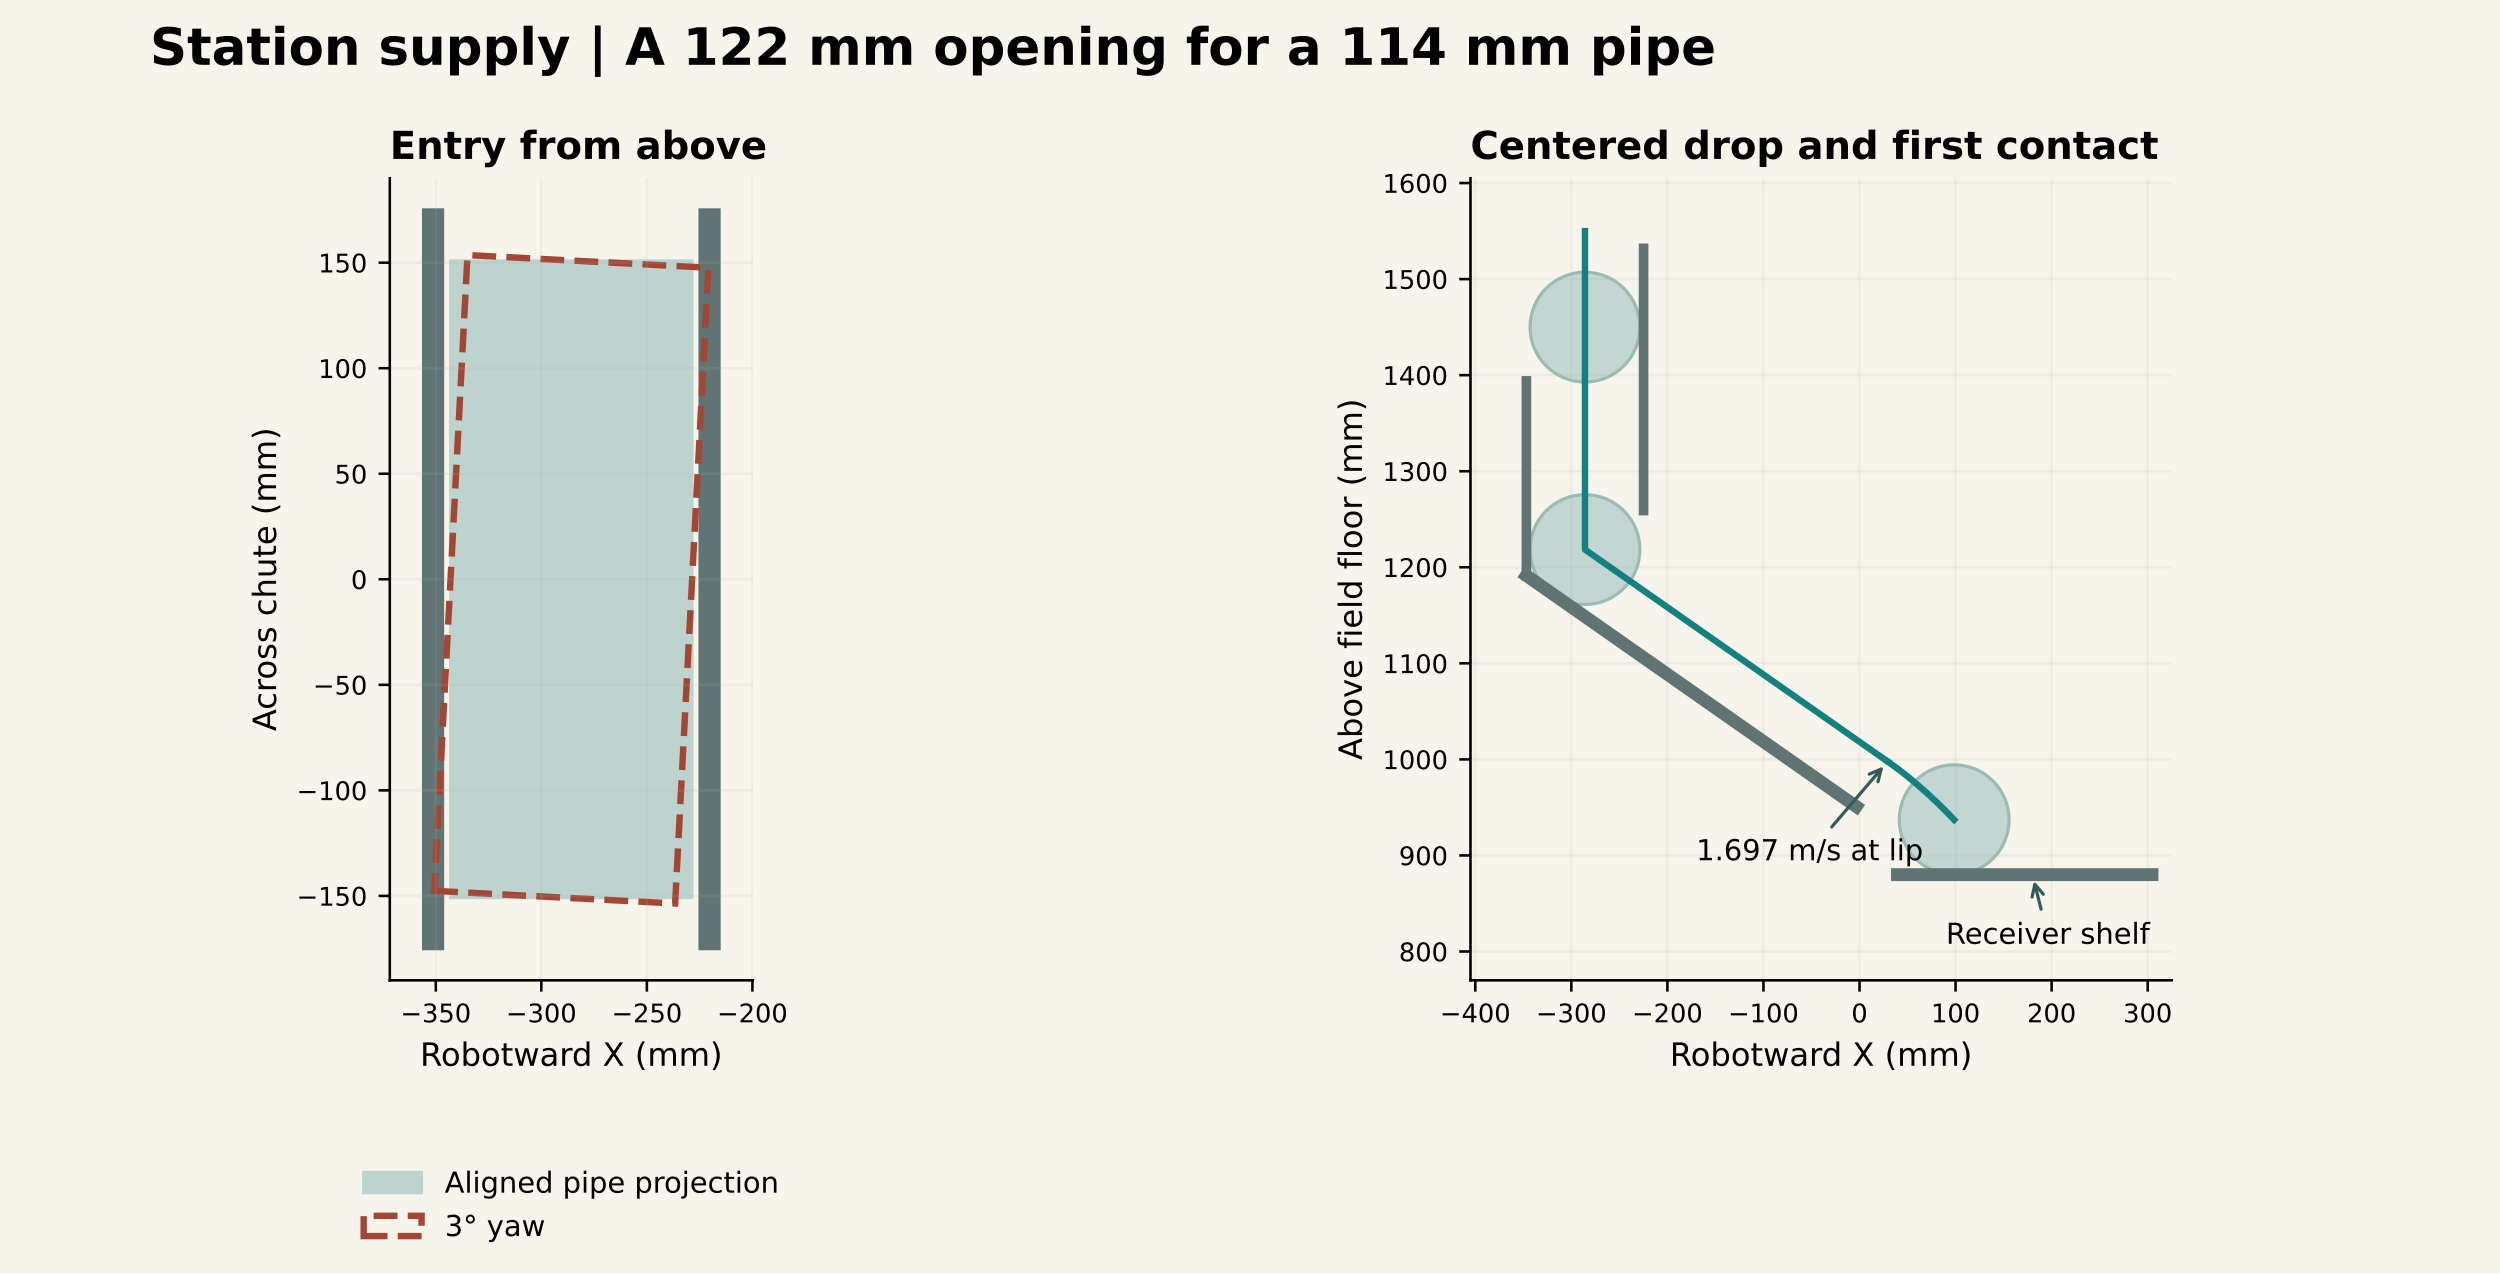
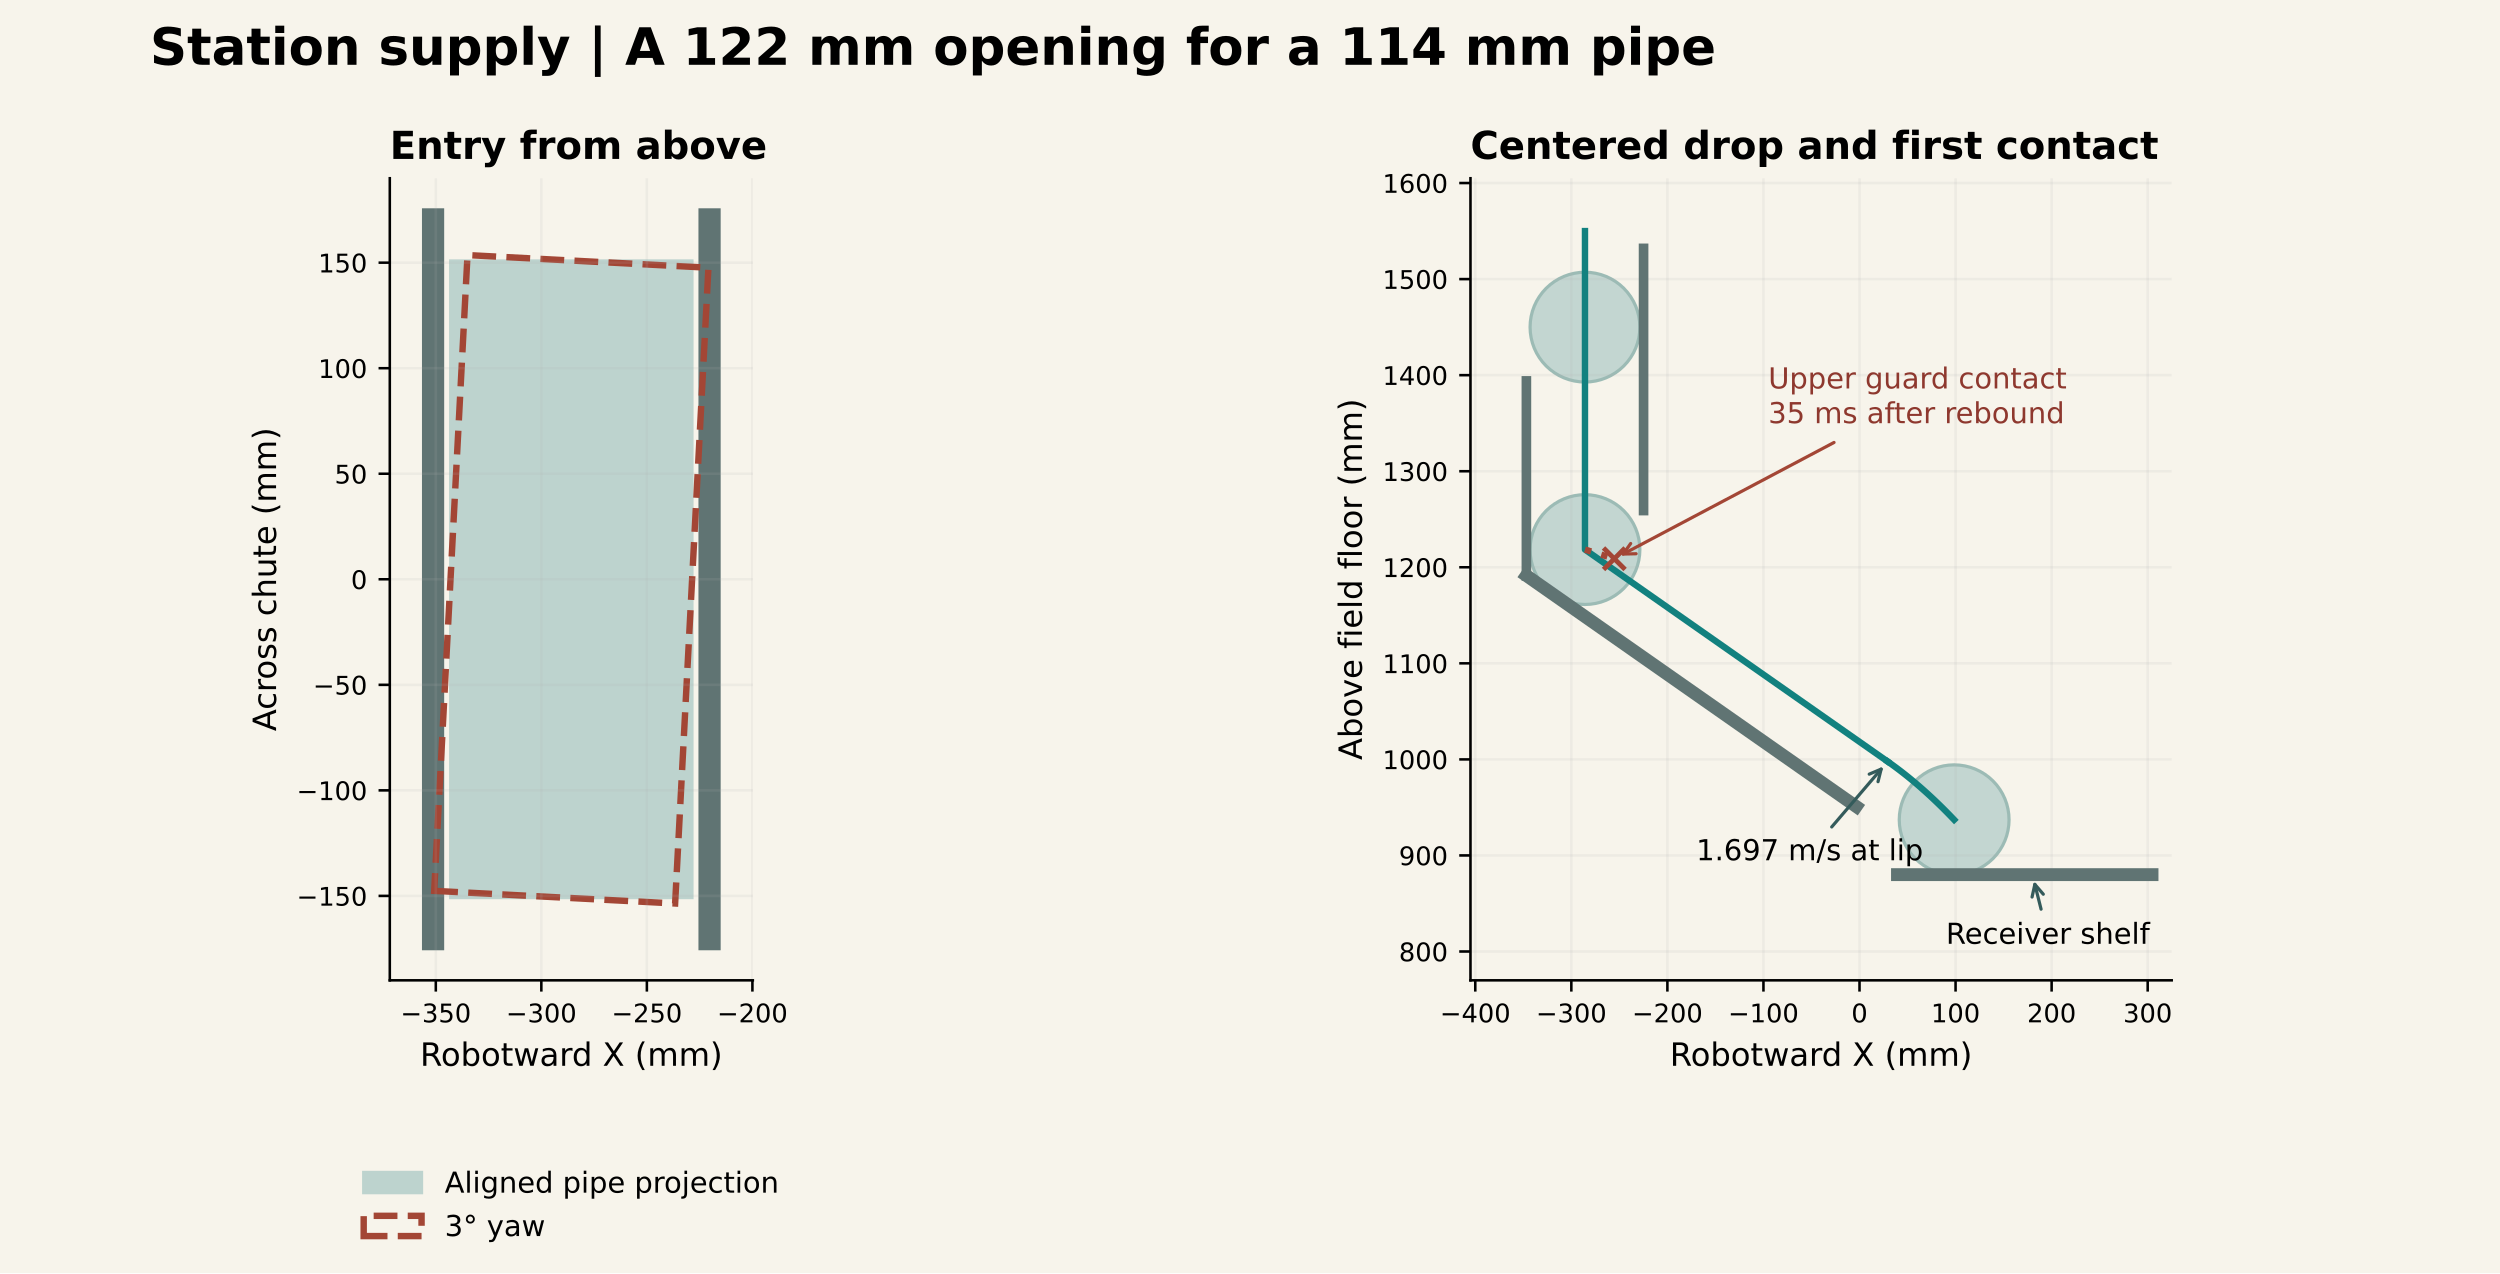
<svg xmlns="http://www.w3.org/2000/svg" xmlns:xlink="http://www.w3.org/1999/xlink" width="777.6pt" height="396pt" viewBox="0 0 777.6 396" version="1.1">
  <defs>
    <style type="text/css">*{stroke-linejoin: round; stroke-linecap: butt}</style>
  </defs>
  <g id="figure_1">
    <g id="patch_1">
      <path d="M 0 396 L 777.6 396 L 777.6 0 L 0 0 z " style="fill: #f7f4eb" />
    </g>
    <g id="axes_1">
      <g id="patch_2">
        <path d="M 121.243 304.92 L 234.159 304.92 L 234.159 55.44 L 121.243 55.44 z " style="fill: #f7f4eb" />
      </g>
      <g id="patch_3">
        <path d="M 131.747 295.072 L 137.656 295.072 L 137.656 65.288 L 131.747 65.288 z " clip-path="url(#pa624525bc6)" style="fill: #607473; stroke: #607473; stroke-linejoin: miter" />
      </g>
      <g id="patch_4">
        <path d="M 217.746 295.072 L 223.655 295.072 L 223.655 65.288 L 217.746 65.288 z " clip-path="url(#pa624525bc6)" style="fill: #607473; stroke: #607473; stroke-linejoin: miter" />
      </g>
      <g id="patch_5">
        <path d="M 140.181 279.192 L 215.222 279.192 L 215.222 81.168 L 140.181 81.168 z " clip-path="url(#pa624525bc6)" style="fill: #76aaaa; opacity: 0.45; stroke: #76aaaa; stroke-linejoin: miter" />
      </g>
      <g id="patch_6">
        <path d="M 135.05 277.093 L 209.988 281.02 L 220.352 83.267 L 145.414 79.34 L 135.05 277.093 z " clip-path="url(#pa624525bc6)" style="fill: none; stroke-dasharray: 7.4,3.2; stroke-dashoffset: 0; stroke: #a34635; stroke-width: 2; stroke-linejoin: miter" />
      </g>
      <g id="matplotlib.axis_1">
        <g id="xtick_1">
          <g id="line2d_1">
            <path d="M 135.551 304.92 L 135.551 55.44 " clip-path="url(#pa624525bc6)" style="fill: none; stroke: #b0b0b0; stroke-opacity: 0.14; stroke-width: 0.8; stroke-linecap: square" />
          </g>
          <g id="line2d_2">
            <defs>
              <path id="mc5f5644654" d="M 0 0 L 0 3.5 " style="stroke: #000000; stroke-width: 0.8" />
            </defs>
            <g>
              <use xlink:href="#mc5f5644654" x="135.551" y="304.92" style="stroke: #000000; stroke-width: 0.8" />
            </g>
          </g>
          <g id="text_1">
            <text style="font-size: 8px; font-family: 'DejaVu Sans', 'Bitstream Vera Sans', 'Computer Modern Sans Serif', 'Lucida Grande', 'Verdana', 'Geneva', 'Lucid', 'Arial', 'Helvetica', 'Avant Garde', sans-serif; text-anchor: middle" x="135.551" y="317.998" transform="rotate(-0 135.5505 317.9981)">−350</text>
          </g>
        </g>
        <g id="xtick_2">
          <g id="line2d_3">
            <path d="M 168.377 304.92 L 168.377 55.44 " clip-path="url(#pa624525bc6)" style="fill: none; stroke: #b0b0b0; stroke-opacity: 0.14; stroke-width: 0.8; stroke-linecap: square" />
          </g>
          <g id="line2d_4">
            <g>
              <use xlink:href="#mc5f5644654" x="168.377" y="304.92" style="stroke: #000000; stroke-width: 0.8" />
            </g>
          </g>
          <g id="text_2">
            <text style="font-size: 8px; font-family: 'DejaVu Sans', 'Bitstream Vera Sans', 'Computer Modern Sans Serif', 'Lucida Grande', 'Verdana', 'Geneva', 'Lucid', 'Arial', 'Helvetica', 'Avant Garde', sans-serif; text-anchor: middle" x="168.377" y="317.998" transform="rotate(-0 168.3769 317.9981)">−300</text>
          </g>
        </g>
        <g id="xtick_3">
          <g id="line2d_5">
            <path d="M 201.203 304.92 L 201.203 55.44 " clip-path="url(#pa624525bc6)" style="fill: none; stroke: #b0b0b0; stroke-opacity: 0.14; stroke-width: 0.8; stroke-linecap: square" />
          </g>
          <g id="line2d_6">
            <g>
              <use xlink:href="#mc5f5644654" x="201.203" y="304.92" style="stroke: #000000; stroke-width: 0.8" />
            </g>
          </g>
          <g id="text_3">
            <text style="font-size: 8px; font-family: 'DejaVu Sans', 'Bitstream Vera Sans', 'Computer Modern Sans Serif', 'Lucida Grande', 'Verdana', 'Geneva', 'Lucid', 'Arial', 'Helvetica', 'Avant Garde', sans-serif; text-anchor: middle" x="201.203" y="317.998" transform="rotate(-0 201.2032 317.9981)">−250</text>
          </g>
        </g>
        <g id="xtick_4">
          <g id="line2d_7">
            <path d="M 234.029 304.92 L 234.029 55.44 " clip-path="url(#pa624525bc6)" style="fill: none; stroke: #b0b0b0; stroke-opacity: 0.14; stroke-width: 0.8; stroke-linecap: square" />
          </g>
          <g id="line2d_8">
            <g>
              <use xlink:href="#mc5f5644654" x="234.029" y="304.92" style="stroke: #000000; stroke-width: 0.8" />
            </g>
          </g>
          <g id="text_4">
            <text style="font-size: 8px; font-family: 'DejaVu Sans', 'Bitstream Vera Sans', 'Computer Modern Sans Serif', 'Lucida Grande', 'Verdana', 'Geneva', 'Lucid', 'Arial', 'Helvetica', 'Avant Garde', sans-serif; text-anchor: middle" x="234.029" y="317.998" transform="rotate(-0 234.0295 317.9981)">−200</text>
          </g>
        </g>
        <g id="text_5">
          <text style="font-size: 10px; font-family: 'DejaVu Sans', 'Bitstream Vera Sans', 'Computer Modern Sans Serif', 'Lucida Grande', 'Verdana', 'Geneva', 'Lucid', 'Arial', 'Helvetica', 'Avant Garde', sans-serif; text-anchor: middle" x="177.701" y="331.518" transform="rotate(-0 177.7011 331.5184)">Robotward X (mm)</text>
        </g>
      </g>
      <g id="matplotlib.axis_2">
        <g id="ytick_1">
          <g id="line2d_9">
            <path d="M 121.243 278.659 L 234.159 278.659 " clip-path="url(#pa624525bc6)" style="fill: none; stroke: #b0b0b0; stroke-opacity: 0.14; stroke-width: 0.8; stroke-linecap: square" />
          </g>
          <g id="line2d_10">
            <defs>
              <path id="m0c7a7aa5de" d="M 0 0 L -3.5 0 " style="stroke: #000000; stroke-width: 0.8" />
            </defs>
            <g>
              <use xlink:href="#m0c7a7aa5de" x="121.243" y="278.659" style="stroke: #000000; stroke-width: 0.8" />
            </g>
          </g>
          <g id="text_6">
            <text style="font-size: 8px; font-family: 'DejaVu Sans', 'Bitstream Vera Sans', 'Computer Modern Sans Serif', 'Lucida Grande', 'Verdana', 'Geneva', 'Lucid', 'Arial', 'Helvetica', 'Avant Garde', sans-serif; text-anchor: end" x="114.243" y="281.698" transform="rotate(-0 114.2429 281.698)">−150</text>
          </g>
        </g>
        <g id="ytick_2">
          <g id="line2d_11">
            <path d="M 121.243 245.833 L 234.159 245.833 " clip-path="url(#pa624525bc6)" style="fill: none; stroke: #b0b0b0; stroke-opacity: 0.14; stroke-width: 0.8; stroke-linecap: square" />
          </g>
          <g id="line2d_12">
            <g>
              <use xlink:href="#m0c7a7aa5de" x="121.243" y="245.833" style="stroke: #000000; stroke-width: 0.8" />
            </g>
          </g>
          <g id="text_7">
            <text style="font-size: 8px; font-family: 'DejaVu Sans', 'Bitstream Vera Sans', 'Computer Modern Sans Serif', 'Lucida Grande', 'Verdana', 'Geneva', 'Lucid', 'Arial', 'Helvetica', 'Avant Garde', sans-serif; text-anchor: end" x="114.243" y="248.872" transform="rotate(-0 114.2429 248.8717)">−100</text>
          </g>
        </g>
        <g id="ytick_3">
          <g id="line2d_13">
            <path d="M 121.243 213.006 L 234.159 213.006 " clip-path="url(#pa624525bc6)" style="fill: none; stroke: #b0b0b0; stroke-opacity: 0.14; stroke-width: 0.8; stroke-linecap: square" />
          </g>
          <g id="line2d_14">
            <g>
              <use xlink:href="#m0c7a7aa5de" x="121.243" y="213.006" style="stroke: #000000; stroke-width: 0.8" />
            </g>
          </g>
          <g id="text_8">
            <text style="font-size: 8px; font-family: 'DejaVu Sans', 'Bitstream Vera Sans', 'Computer Modern Sans Serif', 'Lucida Grande', 'Verdana', 'Geneva', 'Lucid', 'Arial', 'Helvetica', 'Avant Garde', sans-serif; text-anchor: end" x="114.243" y="216.045" transform="rotate(-0 114.2429 216.0454)">−50</text>
          </g>
        </g>
        <g id="ytick_4">
          <g id="line2d_15">
            <path d="M 121.243 180.18 L 234.159 180.18 " clip-path="url(#pa624525bc6)" style="fill: none; stroke: #b0b0b0; stroke-opacity: 0.14; stroke-width: 0.8; stroke-linecap: square" />
          </g>
          <g id="line2d_16">
            <g>
              <use xlink:href="#m0c7a7aa5de" x="121.243" y="180.18" style="stroke: #000000; stroke-width: 0.8" />
            </g>
          </g>
          <g id="text_9">
            <text style="font-size: 8px; font-family: 'DejaVu Sans', 'Bitstream Vera Sans', 'Computer Modern Sans Serif', 'Lucida Grande', 'Verdana', 'Geneva', 'Lucid', 'Arial', 'Helvetica', 'Avant Garde', sans-serif; text-anchor: end" x="114.243" y="183.219" transform="rotate(-0 114.2429 183.2191)">0</text>
          </g>
        </g>
        <g id="ytick_5">
          <g id="line2d_17">
            <path d="M 121.243 147.354 L 234.159 147.354 " clip-path="url(#pa624525bc6)" style="fill: none; stroke: #b0b0b0; stroke-opacity: 0.14; stroke-width: 0.8; stroke-linecap: square" />
          </g>
          <g id="line2d_18">
            <g>
              <use xlink:href="#m0c7a7aa5de" x="121.243" y="147.354" style="stroke: #000000; stroke-width: 0.8" />
            </g>
          </g>
          <g id="text_10">
            <text style="font-size: 8px; font-family: 'DejaVu Sans', 'Bitstream Vera Sans', 'Computer Modern Sans Serif', 'Lucida Grande', 'Verdana', 'Geneva', 'Lucid', 'Arial', 'Helvetica', 'Avant Garde', sans-serif; text-anchor: end" x="114.243" y="150.393" transform="rotate(-0 114.2429 150.3927)">50</text>
          </g>
        </g>
        <g id="ytick_6">
          <g id="line2d_19">
            <path d="M 121.243 114.527 L 234.159 114.527 " clip-path="url(#pa624525bc6)" style="fill: none; stroke: #b0b0b0; stroke-opacity: 0.14; stroke-width: 0.8; stroke-linecap: square" />
          </g>
          <g id="line2d_20">
            <g>
              <use xlink:href="#m0c7a7aa5de" x="121.243" y="114.527" style="stroke: #000000; stroke-width: 0.8" />
            </g>
          </g>
          <g id="text_11">
            <text style="font-size: 8px; font-family: 'DejaVu Sans', 'Bitstream Vera Sans', 'Computer Modern Sans Serif', 'Lucida Grande', 'Verdana', 'Geneva', 'Lucid', 'Arial', 'Helvetica', 'Avant Garde', sans-serif; text-anchor: end" x="114.243" y="117.566" transform="rotate(-0 114.2429 117.5664)">100</text>
          </g>
        </g>
        <g id="ytick_7">
          <g id="line2d_21">
            <path d="M 121.243 81.701 L 234.159 81.701 " clip-path="url(#pa624525bc6)" style="fill: none; stroke: #b0b0b0; stroke-opacity: 0.14; stroke-width: 0.8; stroke-linecap: square" />
          </g>
          <g id="line2d_22">
            <g>
              <use xlink:href="#m0c7a7aa5de" x="121.243" y="81.701" style="stroke: #000000; stroke-width: 0.8" />
            </g>
          </g>
          <g id="text_12">
            <text style="font-size: 8px; font-family: 'DejaVu Sans', 'Bitstream Vera Sans', 'Computer Modern Sans Serif', 'Lucida Grande', 'Verdana', 'Geneva', 'Lucid', 'Arial', 'Helvetica', 'Avant Garde', sans-serif; text-anchor: end" x="114.243" y="84.74" transform="rotate(-0 114.2429 84.74012)">150</text>
          </g>
        </g>
        <g id="text_13">
          <text style="font-size: 10px; font-family: 'DejaVu Sans', 'Bitstream Vera Sans', 'Computer Modern Sans Serif', 'Lucida Grande', 'Verdana', 'Geneva', 'Lucid', 'Arial', 'Helvetica', 'Avant Garde', sans-serif; text-anchor: middle" x="85.867" y="180.18" transform="rotate(-90 85.86681 180.18)">Across chute (mm)</text>
        </g>
      </g>
      <g id="patch_7">
        <path d="M 121.243 304.92 L 121.243 55.44 " style="fill: none; stroke: #000000; stroke-width: 0.8; stroke-linejoin: miter; stroke-linecap: square" />
      </g>
      <g id="patch_8">
        <path d="M 121.243 304.92 L 234.159 304.92 " style="fill: none; stroke: #000000; stroke-width: 0.8; stroke-linejoin: miter; stroke-linecap: square" />
      </g>
      <g id="text_14">
        <text style="font-weight: 700; font-size: 12px; font-family: 'DejaVu Sans', 'Bitstream Vera Sans', 'Computer Modern Sans Serif', 'Lucida Grande', 'Verdana', 'Geneva', 'Lucid', 'Arial', 'Helvetica', 'Avant Garde', sans-serif; text-anchor: start" x="121.243" y="49.44" transform="rotate(-0 121.2429 49.44)">Entry from above</text>
      </g>
      <g id="legend_1">
        <g id="patch_9">
          <path d="M 113.121 370.97 L 131.121 370.97 L 131.121 364.67 L 113.121 364.67 z " style="fill: #76aaaa; opacity: 0.45; stroke: #76aaaa; stroke-linejoin: miter" />
        </g>
        <g id="text_15">
          <text style="font-size: 9px; font-family: 'DejaVu Sans', 'Bitstream Vera Sans', 'Computer Modern Sans Serif', 'Lucida Grande', 'Verdana', 'Geneva', 'Lucid', 'Arial', 'Helvetica', 'Avant Garde', sans-serif; text-anchor: start" x="138.321" y="370.97" transform="rotate(-0 138.3211 370.97)">Aligned pipe projection</text>
        </g>
        <g id="patch_10">
          <path d="M 113.121 384.471 L 131.121 384.471 L 131.121 378.171 L 113.121 378.171 L 113.121 384.471 z " style="fill: none; stroke-dasharray: 7.4,3.2; stroke-dashoffset: 0; stroke: #a34635; stroke-width: 2; stroke-linejoin: miter" />
        </g>
        <g id="text_16">
          <text style="font-size: 9px; font-family: 'DejaVu Sans', 'Bitstream Vera Sans', 'Computer Modern Sans Serif', 'Lucida Grande', 'Verdana', 'Geneva', 'Lucid', 'Arial', 'Helvetica', 'Avant Garde', sans-serif; text-anchor: start" x="138.321" y="384.471" transform="rotate(-0 138.3211 384.4707)">3° yaw</text>
        </g>
      </g>
    </g>
    <g id="axes_2">
      <g id="patch_11">
        <path d="M 457.376 304.92 L 675.484 304.92 L 675.484 55.44 L 457.376 55.44 z " style="fill: #f7f4eb" />
      </g>
      <g id="patch_12">
        <path d="M 492.991 118.826 C 497.519 118.826 501.863 117.027 505.065 113.825 C 508.267 110.623 510.066 106.279 510.066 101.751 C 510.066 97.222 508.267 92.879 505.065 89.677 C 501.863 86.475 497.519 84.675 492.991 84.675 C 488.463 84.675 484.119 86.475 480.917 89.677 C 477.715 92.879 475.916 97.222 475.916 101.751 C 475.916 106.279 477.715 110.623 480.917 113.825 C 484.119 117.027 488.463 118.826 492.991 118.826 z " clip-path="url(#p1643714813)" style="fill: #76aaaa; opacity: 0.4; stroke: #136663; stroke-linejoin: miter" />
      </g>
      <g id="patch_13">
        <path d="M 492.991 188.016 C 497.519 188.016 501.863 186.217 505.065 183.014 C 508.267 179.812 510.066 175.469 510.066 170.94 C 510.066 166.412 508.267 162.069 505.065 158.866 C 501.863 155.664 497.519 153.865 492.991 153.865 C 488.463 153.865 484.119 155.664 480.917 158.866 C 477.715 162.069 475.916 166.412 475.916 170.94 C 475.916 175.469 477.715 179.812 480.917 183.014 C 484.119 186.217 488.463 188.016 492.991 188.016 z " clip-path="url(#p1643714813)" style="fill: #76aaaa; opacity: 0.4; stroke: #136663; stroke-linejoin: miter" />
      </g>
      <g id="patch_14">
        <path d="M 607.82 272.054 C 612.348 272.054 616.691 270.255 619.893 267.053 C 623.096 263.851 624.895 259.508 624.895 254.979 C 624.895 250.451 623.096 246.107 619.893 242.905 C 616.691 239.703 612.348 237.904 607.82 237.904 C 603.291 237.904 598.948 239.703 595.746 242.905 C 592.543 246.107 590.744 250.451 590.744 254.979 C 590.744 259.508 592.543 263.851 595.746 267.053 C 598.948 270.255 603.291 272.054 607.82 272.054 z " clip-path="url(#p1643714813)" style="fill: #76aaaa; opacity: 0.4; stroke: #136663; stroke-linejoin: miter" />
      </g>
      <g id="matplotlib.axis_3">
        <g id="xtick_5">
          <g id="line2d_23">
            <path d="M 458.87 304.92 L 458.87 55.44 " clip-path="url(#p1643714813)" style="fill: none; stroke: #b0b0b0; stroke-opacity: 0.14; stroke-width: 0.8; stroke-linecap: square" />
          </g>
          <g id="line2d_24">
            <g>
              <use xlink:href="#mc5f5644654" x="458.87" y="304.92" style="stroke: #000000; stroke-width: 0.8" />
            </g>
          </g>
          <g id="text_17">
            <text style="font-size: 8px; font-family: 'DejaVu Sans', 'Bitstream Vera Sans', 'Computer Modern Sans Serif', 'Lucida Grande', 'Verdana', 'Geneva', 'Lucid', 'Arial', 'Helvetica', 'Avant Garde', sans-serif; text-anchor: middle" x="458.87" y="317.998" transform="rotate(-0 458.8698 317.9981)">−400</text>
          </g>
        </g>
        <g id="xtick_6">
          <g id="line2d_25">
            <path d="M 488.748 304.92 L 488.748 55.44 " clip-path="url(#p1643714813)" style="fill: none; stroke: #b0b0b0; stroke-opacity: 0.14; stroke-width: 0.8; stroke-linecap: square" />
          </g>
          <g id="line2d_26">
            <g>
              <use xlink:href="#mc5f5644654" x="488.748" y="304.92" style="stroke: #000000; stroke-width: 0.8" />
            </g>
          </g>
          <g id="text_18">
            <text style="font-size: 8px; font-family: 'DejaVu Sans', 'Bitstream Vera Sans', 'Computer Modern Sans Serif', 'Lucida Grande', 'Verdana', 'Geneva', 'Lucid', 'Arial', 'Helvetica', 'Avant Garde', sans-serif; text-anchor: middle" x="488.748" y="317.998" transform="rotate(-0 488.7477 317.9981)">−300</text>
          </g>
        </g>
        <g id="xtick_7">
          <g id="line2d_27">
            <path d="M 518.625 304.92 L 518.625 55.44 " clip-path="url(#p1643714813)" style="fill: none; stroke: #b0b0b0; stroke-opacity: 0.14; stroke-width: 0.8; stroke-linecap: square" />
          </g>
          <g id="line2d_28">
            <g>
              <use xlink:href="#mc5f5644654" x="518.625" y="304.92" style="stroke: #000000; stroke-width: 0.8" />
            </g>
          </g>
          <g id="text_19">
            <text style="font-size: 8px; font-family: 'DejaVu Sans', 'Bitstream Vera Sans', 'Computer Modern Sans Serif', 'Lucida Grande', 'Verdana', 'Geneva', 'Lucid', 'Arial', 'Helvetica', 'Avant Garde', sans-serif; text-anchor: middle" x="518.625" y="317.998" transform="rotate(-0 518.6255 317.9981)">−200</text>
          </g>
        </g>
        <g id="xtick_8">
          <g id="line2d_29">
            <path d="M 548.503 304.92 L 548.503 55.44 " clip-path="url(#p1643714813)" style="fill: none; stroke: #b0b0b0; stroke-opacity: 0.14; stroke-width: 0.8; stroke-linecap: square" />
          </g>
          <g id="line2d_30">
            <g>
              <use xlink:href="#mc5f5644654" x="548.503" y="304.92" style="stroke: #000000; stroke-width: 0.8" />
            </g>
          </g>
          <g id="text_20">
            <text style="font-size: 8px; font-family: 'DejaVu Sans', 'Bitstream Vera Sans', 'Computer Modern Sans Serif', 'Lucida Grande', 'Verdana', 'Geneva', 'Lucid', 'Arial', 'Helvetica', 'Avant Garde', sans-serif; text-anchor: middle" x="548.503" y="317.998" transform="rotate(-0 548.5033 317.9981)">−100</text>
          </g>
        </g>
        <g id="xtick_9">
          <g id="line2d_31">
            <path d="M 578.381 304.92 L 578.381 55.44 " clip-path="url(#p1643714813)" style="fill: none; stroke: #b0b0b0; stroke-opacity: 0.14; stroke-width: 0.8; stroke-linecap: square" />
          </g>
          <g id="line2d_32">
            <g>
              <use xlink:href="#mc5f5644654" x="578.381" y="304.92" style="stroke: #000000; stroke-width: 0.8" />
            </g>
          </g>
          <g id="text_21">
            <text style="font-size: 8px; font-family: 'DejaVu Sans', 'Bitstream Vera Sans', 'Computer Modern Sans Serif', 'Lucida Grande', 'Verdana', 'Geneva', 'Lucid', 'Arial', 'Helvetica', 'Avant Garde', sans-serif; text-anchor: middle" x="578.381" y="317.998" transform="rotate(-0 578.3812 317.9981)">0</text>
          </g>
        </g>
        <g id="xtick_10">
          <g id="line2d_33">
            <path d="M 608.259 304.92 L 608.259 55.44 " clip-path="url(#p1643714813)" style="fill: none; stroke: #b0b0b0; stroke-opacity: 0.14; stroke-width: 0.8; stroke-linecap: square" />
          </g>
          <g id="line2d_34">
            <g>
              <use xlink:href="#mc5f5644654" x="608.259" y="304.92" style="stroke: #000000; stroke-width: 0.8" />
            </g>
          </g>
          <g id="text_22">
            <text style="font-size: 8px; font-family: 'DejaVu Sans', 'Bitstream Vera Sans', 'Computer Modern Sans Serif', 'Lucida Grande', 'Verdana', 'Geneva', 'Lucid', 'Arial', 'Helvetica', 'Avant Garde', sans-serif; text-anchor: middle" x="608.259" y="317.998" transform="rotate(-0 608.259 317.9981)">100</text>
          </g>
        </g>
        <g id="xtick_11">
          <g id="line2d_35">
            <path d="M 638.137 304.92 L 638.137 55.44 " clip-path="url(#p1643714813)" style="fill: none; stroke: #b0b0b0; stroke-opacity: 0.14; stroke-width: 0.8; stroke-linecap: square" />
          </g>
          <g id="line2d_36">
            <g>
              <use xlink:href="#mc5f5644654" x="638.137" y="304.92" style="stroke: #000000; stroke-width: 0.8" />
            </g>
          </g>
          <g id="text_23">
            <text style="font-size: 8px; font-family: 'DejaVu Sans', 'Bitstream Vera Sans', 'Computer Modern Sans Serif', 'Lucida Grande', 'Verdana', 'Geneva', 'Lucid', 'Arial', 'Helvetica', 'Avant Garde', sans-serif; text-anchor: middle" x="638.137" y="317.998" transform="rotate(-0 638.1369 317.9981)">200</text>
          </g>
        </g>
        <g id="xtick_12">
          <g id="line2d_37">
            <path d="M 668.015 304.92 L 668.015 55.44 " clip-path="url(#p1643714813)" style="fill: none; stroke: #b0b0b0; stroke-opacity: 0.14; stroke-width: 0.8; stroke-linecap: square" />
          </g>
          <g id="line2d_38">
            <g>
              <use xlink:href="#mc5f5644654" x="668.015" y="304.92" style="stroke: #000000; stroke-width: 0.8" />
            </g>
          </g>
          <g id="text_24">
            <text style="font-size: 8px; font-family: 'DejaVu Sans', 'Bitstream Vera Sans', 'Computer Modern Sans Serif', 'Lucida Grande', 'Verdana', 'Geneva', 'Lucid', 'Arial', 'Helvetica', 'Avant Garde', sans-serif; text-anchor: middle" x="668.015" y="317.998" transform="rotate(-0 668.0147 317.9981)">300</text>
          </g>
        </g>
        <g id="text_25">
          <text style="font-size: 10px; font-family: 'DejaVu Sans', 'Bitstream Vera Sans', 'Computer Modern Sans Serif', 'Lucida Grande', 'Verdana', 'Geneva', 'Lucid', 'Arial', 'Helvetica', 'Avant Garde', sans-serif; text-anchor: middle" x="566.43" y="331.518" transform="rotate(-0 566.43 331.5184)">Robotward X (mm)</text>
        </g>
      </g>
      <g id="matplotlib.axis_4">
        <g id="ytick_8">
          <g id="line2d_39">
            <path d="M 457.376 295.957 L 675.484 295.957 " clip-path="url(#p1643714813)" style="fill: none; stroke: #b0b0b0; stroke-opacity: 0.14; stroke-width: 0.8; stroke-linecap: square" />
          </g>
          <g id="line2d_40">
            <g>
              <use xlink:href="#m0c7a7aa5de" x="457.376" y="295.957" style="stroke: #000000; stroke-width: 0.8" />
            </g>
          </g>
          <g id="text_26">
            <text style="font-size: 8px; font-family: 'DejaVu Sans', 'Bitstream Vera Sans', 'Computer Modern Sans Serif', 'Lucida Grande', 'Verdana', 'Geneva', 'Lucid', 'Arial', 'Helvetica', 'Avant Garde', sans-serif; text-anchor: end" x="450.376" y="298.996" transform="rotate(-0 450.3759 298.9957)">800</text>
          </g>
        </g>
        <g id="ytick_9">
          <g id="line2d_41">
            <path d="M 457.376 266.079 L 675.484 266.079 " clip-path="url(#p1643714813)" style="fill: none; stroke: #b0b0b0; stroke-opacity: 0.14; stroke-width: 0.8; stroke-linecap: square" />
          </g>
          <g id="line2d_42">
            <g>
              <use xlink:href="#m0c7a7aa5de" x="457.376" y="266.079" style="stroke: #000000; stroke-width: 0.8" />
            </g>
          </g>
          <g id="text_27">
            <text style="font-size: 8px; font-family: 'DejaVu Sans', 'Bitstream Vera Sans', 'Computer Modern Sans Serif', 'Lucida Grande', 'Verdana', 'Geneva', 'Lucid', 'Arial', 'Helvetica', 'Avant Garde', sans-serif; text-anchor: end" x="450.376" y="269.118" transform="rotate(-0 450.3759 269.1179)">900</text>
          </g>
        </g>
        <g id="ytick_10">
          <g id="line2d_43">
            <path d="M 457.376 236.201 L 675.484 236.201 " clip-path="url(#p1643714813)" style="fill: none; stroke: #b0b0b0; stroke-opacity: 0.14; stroke-width: 0.8; stroke-linecap: square" />
          </g>
          <g id="line2d_44">
            <g>
              <use xlink:href="#m0c7a7aa5de" x="457.376" y="236.201" style="stroke: #000000; stroke-width: 0.8" />
            </g>
          </g>
          <g id="text_28">
            <text style="font-size: 8px; font-family: 'DejaVu Sans', 'Bitstream Vera Sans', 'Computer Modern Sans Serif', 'Lucida Grande', 'Verdana', 'Geneva', 'Lucid', 'Arial', 'Helvetica', 'Avant Garde', sans-serif; text-anchor: end" x="450.376" y="239.24" transform="rotate(-0 450.3759 239.24)">1000</text>
          </g>
        </g>
        <g id="ytick_11">
          <g id="line2d_45">
            <path d="M 457.376 206.323 L 675.484 206.323 " clip-path="url(#p1643714813)" style="fill: none; stroke: #b0b0b0; stroke-opacity: 0.14; stroke-width: 0.8; stroke-linecap: square" />
          </g>
          <g id="line2d_46">
            <g>
              <use xlink:href="#m0c7a7aa5de" x="457.376" y="206.323" style="stroke: #000000; stroke-width: 0.8" />
            </g>
          </g>
          <g id="text_29">
            <text style="font-size: 8px; font-family: 'DejaVu Sans', 'Bitstream Vera Sans', 'Computer Modern Sans Serif', 'Lucida Grande', 'Verdana', 'Geneva', 'Lucid', 'Arial', 'Helvetica', 'Avant Garde', sans-serif; text-anchor: end" x="450.376" y="209.362" transform="rotate(-0 450.3759 209.3622)">1100</text>
          </g>
        </g>
        <g id="ytick_12">
          <g id="line2d_47">
            <path d="M 457.376 176.445 L 675.484 176.445 " clip-path="url(#p1643714813)" style="fill: none; stroke: #b0b0b0; stroke-opacity: 0.14; stroke-width: 0.8; stroke-linecap: square" />
          </g>
          <g id="line2d_48">
            <g>
              <use xlink:href="#m0c7a7aa5de" x="457.376" y="176.445" style="stroke: #000000; stroke-width: 0.8" />
            </g>
          </g>
          <g id="text_30">
            <text style="font-size: 8px; font-family: 'DejaVu Sans', 'Bitstream Vera Sans', 'Computer Modern Sans Serif', 'Lucida Grande', 'Verdana', 'Geneva', 'Lucid', 'Arial', 'Helvetica', 'Avant Garde', sans-serif; text-anchor: end" x="450.376" y="179.484" transform="rotate(-0 450.3759 179.4843)">1200</text>
          </g>
        </g>
        <g id="ytick_13">
          <g id="line2d_49">
            <path d="M 457.376 146.567 L 675.484 146.567 " clip-path="url(#p1643714813)" style="fill: none; stroke: #b0b0b0; stroke-opacity: 0.14; stroke-width: 0.8; stroke-linecap: square" />
          </g>
          <g id="line2d_50">
            <g>
              <use xlink:href="#m0c7a7aa5de" x="457.376" y="146.567" style="stroke: #000000; stroke-width: 0.8" />
            </g>
          </g>
          <g id="text_31">
            <text style="font-size: 8px; font-family: 'DejaVu Sans', 'Bitstream Vera Sans', 'Computer Modern Sans Serif', 'Lucida Grande', 'Verdana', 'Geneva', 'Lucid', 'Arial', 'Helvetica', 'Avant Garde', sans-serif; text-anchor: end" x="450.376" y="149.606" transform="rotate(-0 450.3759 149.6065)">1300</text>
          </g>
        </g>
        <g id="ytick_14">
          <g id="line2d_51">
            <path d="M 457.376 116.69 L 675.484 116.69 " clip-path="url(#p1643714813)" style="fill: none; stroke: #b0b0b0; stroke-opacity: 0.14; stroke-width: 0.8; stroke-linecap: square" />
          </g>
          <g id="line2d_52">
            <g>
              <use xlink:href="#m0c7a7aa5de" x="457.376" y="116.69" style="stroke: #000000; stroke-width: 0.8" />
            </g>
          </g>
          <g id="text_32">
            <text style="font-size: 8px; font-family: 'DejaVu Sans', 'Bitstream Vera Sans', 'Computer Modern Sans Serif', 'Lucida Grande', 'Verdana', 'Geneva', 'Lucid', 'Arial', 'Helvetica', 'Avant Garde', sans-serif; text-anchor: end" x="450.376" y="119.729" transform="rotate(-0 450.3759 119.7286)">1400</text>
          </g>
        </g>
        <g id="ytick_15">
          <g id="line2d_53">
            <path d="M 457.376 86.812 L 675.484 86.812 " clip-path="url(#p1643714813)" style="fill: none; stroke: #b0b0b0; stroke-opacity: 0.14; stroke-width: 0.8; stroke-linecap: square" />
          </g>
          <g id="line2d_54">
            <g>
              <use xlink:href="#m0c7a7aa5de" x="457.376" y="86.812" style="stroke: #000000; stroke-width: 0.8" />
            </g>
          </g>
          <g id="text_33">
            <text style="font-size: 8px; font-family: 'DejaVu Sans', 'Bitstream Vera Sans', 'Computer Modern Sans Serif', 'Lucida Grande', 'Verdana', 'Geneva', 'Lucid', 'Arial', 'Helvetica', 'Avant Garde', sans-serif; text-anchor: end" x="450.376" y="89.851" transform="rotate(-0 450.3759 89.8508)">1500</text>
          </g>
        </g>
        <g id="ytick_16">
          <g id="line2d_55">
            <path d="M 457.376 56.934 L 675.484 56.934 " clip-path="url(#p1643714813)" style="fill: none; stroke: #b0b0b0; stroke-opacity: 0.14; stroke-width: 0.8; stroke-linecap: square" />
          </g>
          <g id="line2d_56">
            <g>
              <use xlink:href="#m0c7a7aa5de" x="457.376" y="56.934" style="stroke: #000000; stroke-width: 0.8" />
            </g>
          </g>
          <g id="text_34">
            <text style="font-size: 8px; font-family: 'DejaVu Sans', 'Bitstream Vera Sans', 'Computer Modern Sans Serif', 'Lucida Grande', 'Verdana', 'Geneva', 'Lucid', 'Arial', 'Helvetica', 'Avant Garde', sans-serif; text-anchor: end" x="450.376" y="59.973" transform="rotate(-0 450.3759 59.97295)">1600</text>
          </g>
        </g>
        <g id="text_35">
          <text style="font-size: 10px; font-family: 'DejaVu Sans', 'Bitstream Vera Sans', 'Computer Modern Sans Serif', 'Lucida Grande', 'Verdana', 'Geneva', 'Lucid', 'Arial', 'Helvetica', 'Avant Garde', sans-serif; text-anchor: middle" x="423.614" y="180.18" transform="rotate(-90 423.6136 180.18)">Above field floor (mm)</text>
        </g>
      </g>
      <g id="line2d_57">
        <path d="M 474.767 179.025 L 577.34 250.847 " clip-path="url(#p1643714813)" style="fill: none; stroke: #607473; stroke-width: 4; stroke-linecap: square" />
      </g>
      <g id="line2d_58">
        <path d="M 474.767 179.134 L 474.767 118.482 " clip-path="url(#p1643714813)" style="fill: none; stroke: #607473; stroke-width: 3; stroke-linecap: square" />
      </g>
      <g id="line2d_59">
        <path d="M 511.215 158.817 L 511.215 77.251 " clip-path="url(#p1643714813)" style="fill: none; stroke: #607473; stroke-width: 3; stroke-linecap: square" />
      </g>
      <g id="line2d_60">
        <path d="M 590.19 272.054 L 669.367 272.054 " clip-path="url(#p1643714813)" style="fill: none; stroke: #607473; stroke-width: 4; stroke-linecap: square" />
      </g>
      <g id="line2d_61">
        <path d="M 492.991 71.873 L 492.991 170.94 L 587.133 236.86 " clip-path="url(#p1643714813)" style="fill: none; stroke: #12817f; stroke-width: 2; stroke-linecap: square" />
      </g>
      <g id="line2d_62">
        <path d="M 587.133 236.86 L 587.478 237.102 L 587.823 237.347 L 588.168 237.593 L 588.513 237.842 L 588.857 238.092 L 589.202 238.345 L 589.547 238.599 L 589.892 238.856 L 590.236 239.114 L 590.581 239.375 L 590.926 239.637 L 591.271 239.902 L 591.615 240.169 L 591.96 240.437 L 592.305 240.708 L 592.65 240.981 L 592.995 241.255 L 593.339 241.532 L 593.684 241.811 L 594.029 242.092 L 594.374 242.375 L 594.718 242.659 L 595.063 242.946 L 595.408 243.235 L 595.753 243.526 L 596.097 243.819 L 596.442 244.114 L 596.787 244.411 L 597.132 244.71 L 597.476 245.011 L 597.821 245.314 L 598.166 245.619 L 598.511 245.926 L 598.856 246.235 L 599.2 246.546 L 599.545 246.859 L 599.89 247.174 L 600.235 247.491 L 600.579 247.81 L 600.924 248.132 L 601.269 248.455 L 601.614 248.78 L 601.958 249.107 L 602.303 249.437 L 602.648 249.768 L 602.993 250.101 L 603.338 250.436 L 603.682 250.774 L 604.027 251.113 L 604.372 251.454 L 604.717 251.798 L 605.061 252.143 L 605.406 252.491 L 605.751 252.84 L 606.096 253.192 L 606.44 253.545 L 606.785 253.901 L 607.13 254.258 L 607.475 254.618 L 607.82 254.979 " clip-path="url(#p1643714813)" style="fill: none; stroke: #12817f; stroke-width: 2; stroke-linecap: square" />
      </g>
+       <g id="line2d_63">
+         <path d="M 492.991 170.94 L 502.109 173.786 " clip-path="url(#p1643714813)" style="fill: none; stroke-dasharray: 2,3.3; stroke-dashoffset: 0; stroke: #a34635; stroke-width: 2" />
+       </g>
      <g id="patch_15">
        <path d="M 457.376 304.92 L 457.376 55.44 " style="fill: none; stroke: #000000; stroke-width: 0.8; stroke-linejoin: miter; stroke-linecap: square" />
      </g>
      <g id="patch_16">
        <path d="M 457.376 304.92 L 675.484 304.92 " style="fill: none; stroke: #000000; stroke-width: 0.8; stroke-linejoin: miter; stroke-linecap: square" />
      </g>
      <g id="patch_17">
+         <path d="M 570.454 137.626 Q 537.164 155.239 504.861 172.329 " style="fill: none; stroke: #a34635; stroke-linecap: round" />
+         <path d="M 508.885 172.237 L 504.861 172.329 L 507.202 169.055 " style="fill: none; stroke: #a34635; stroke-linecap: round" />
+       </g>
+       <g id="text_36">
+         <text style="font-size: 9px; font-family: 'DejaVu Sans', 'Bitstream Vera Sans', 'Computer Modern Sans Serif', 'Lucida Grande', 'Verdana', 'Geneva', 'Lucid', 'Arial', 'Helvetica', 'Avant Garde', sans-serif; fill: #8e382e" transform="translate(549.9972 120.826)">Upper guard contact</text>
+         <text style="font-size: 9px; font-family: 'DejaVu Sans', 'Bitstream Vera Sans', 'Computer Modern Sans Serif', 'Lucida Grande', 'Verdana', 'Geneva', 'Lucid', 'Arial', 'Helvetica', 'Avant Garde', sans-serif; fill: #8e382e" transform="translate(549.9972 131.6285)">35 ms after rebound</text>
+       </g>
+       <g id="patch_18">
        <path d="M 569.739 257.213 Q 577.789 247.795 585.112 239.226 " style="fill: none; stroke: #345b5b; stroke-linecap: round" />
        <path d="M 581.404 240.794 L 585.112 239.226 L 584.141 243.133 " style="fill: none; stroke: #345b5b; stroke-linecap: round" />
      </g>
-       <g id="text_36">
+       <g id="text_37">
        <text style="font-size: 9px; font-family: 'DejaVu Sans', 'Bitstream Vera Sans', 'Computer Modern Sans Serif', 'Lucida Grande', 'Verdana', 'Geneva', 'Lucid', 'Arial', 'Helvetica', 'Avant Garde', sans-serif; text-anchor: start" x="527.589" y="267.573" transform="rotate(-0 527.5888 267.5727)">1.697 m/s at lip</text>
      </g>
-       <g id="patch_18">
+       <g id="patch_19">
        <path d="M 634.853 282.786 Q 633.751 278.391 632.92 275.08 " style="fill: none; stroke: #345b5b; stroke-linecap: round" />
        <path d="M 632.05 279.01 L 632.92 275.08 L 635.542 278.134 " style="fill: none; stroke: #345b5b; stroke-linecap: round" />
      </g>
-       <g id="text_37">
+       <g id="text_38">
        <text style="font-size: 9px; font-family: 'DejaVu Sans', 'Bitstream Vera Sans', 'Computer Modern Sans Serif', 'Lucida Grande', 'Verdana', 'Geneva', 'Lucid', 'Arial', 'Helvetica', 'Avant Garde', sans-serif; text-anchor: start" x="605.271" y="293.566" transform="rotate(-0 605.2712 293.5664)">Receiver shelf</text>
      </g>
-       <g id="text_38">
+       <g id="text_39">
        <text style="font-weight: 700; font-size: 12px; font-family: 'DejaVu Sans', 'Bitstream Vera Sans', 'Computer Modern Sans Serif', 'Lucida Grande', 'Verdana', 'Geneva', 'Lucid', 'Arial', 'Helvetica', 'Avant Garde', sans-serif; text-anchor: start" x="457.376" y="49.44" transform="rotate(-0 457.3759 49.44)">Centered drop and first contact</text>
      </g>
+       <g id="PathCollection_1">
+         <defs>
+           <path id="m09658075cc" d="M -3.354 3.354 L 3.354 -3.354 M -3.354 -3.354 L 3.354 3.354 " style="stroke: #a34635; stroke-width: 1.5" />
+         </defs>
+         <g clip-path="url(#p1643714813)">
+           <use xlink:href="#m09658075cc" x="502.109" y="173.786" style="fill: #a34635; stroke: #a34635; stroke-width: 1.5" />
+         </g>
+       </g>
    </g>
-     <g id="text_39">
+     <g id="text_40">
      <text style="font-weight: 700; font-size: 16px; font-family: 'DejaVu Sans', 'Bitstream Vera Sans', 'Computer Modern Sans Serif', 'Lucida Grande', 'Verdana', 'Geneva', 'Lucid', 'Arial', 'Helvetica', 'Avant Garde', sans-serif; text-anchor: start" x="46.656" y="20.148" transform="rotate(-0 46.656 20.1475)">Station supply | A 122 mm opening for a 114 mm pipe</text>
    </g>
  </g>
  <defs>
    <clipPath id="pa624525bc6">
      <rect x="121.243" y="55.44" width="112.916" height="249.48" />
    </clipPath>
    <clipPath id="p1643714813">
      <rect x="457.376" y="55.44" width="218.108" height="249.48" />
    </clipPath>
  </defs>
</svg>
